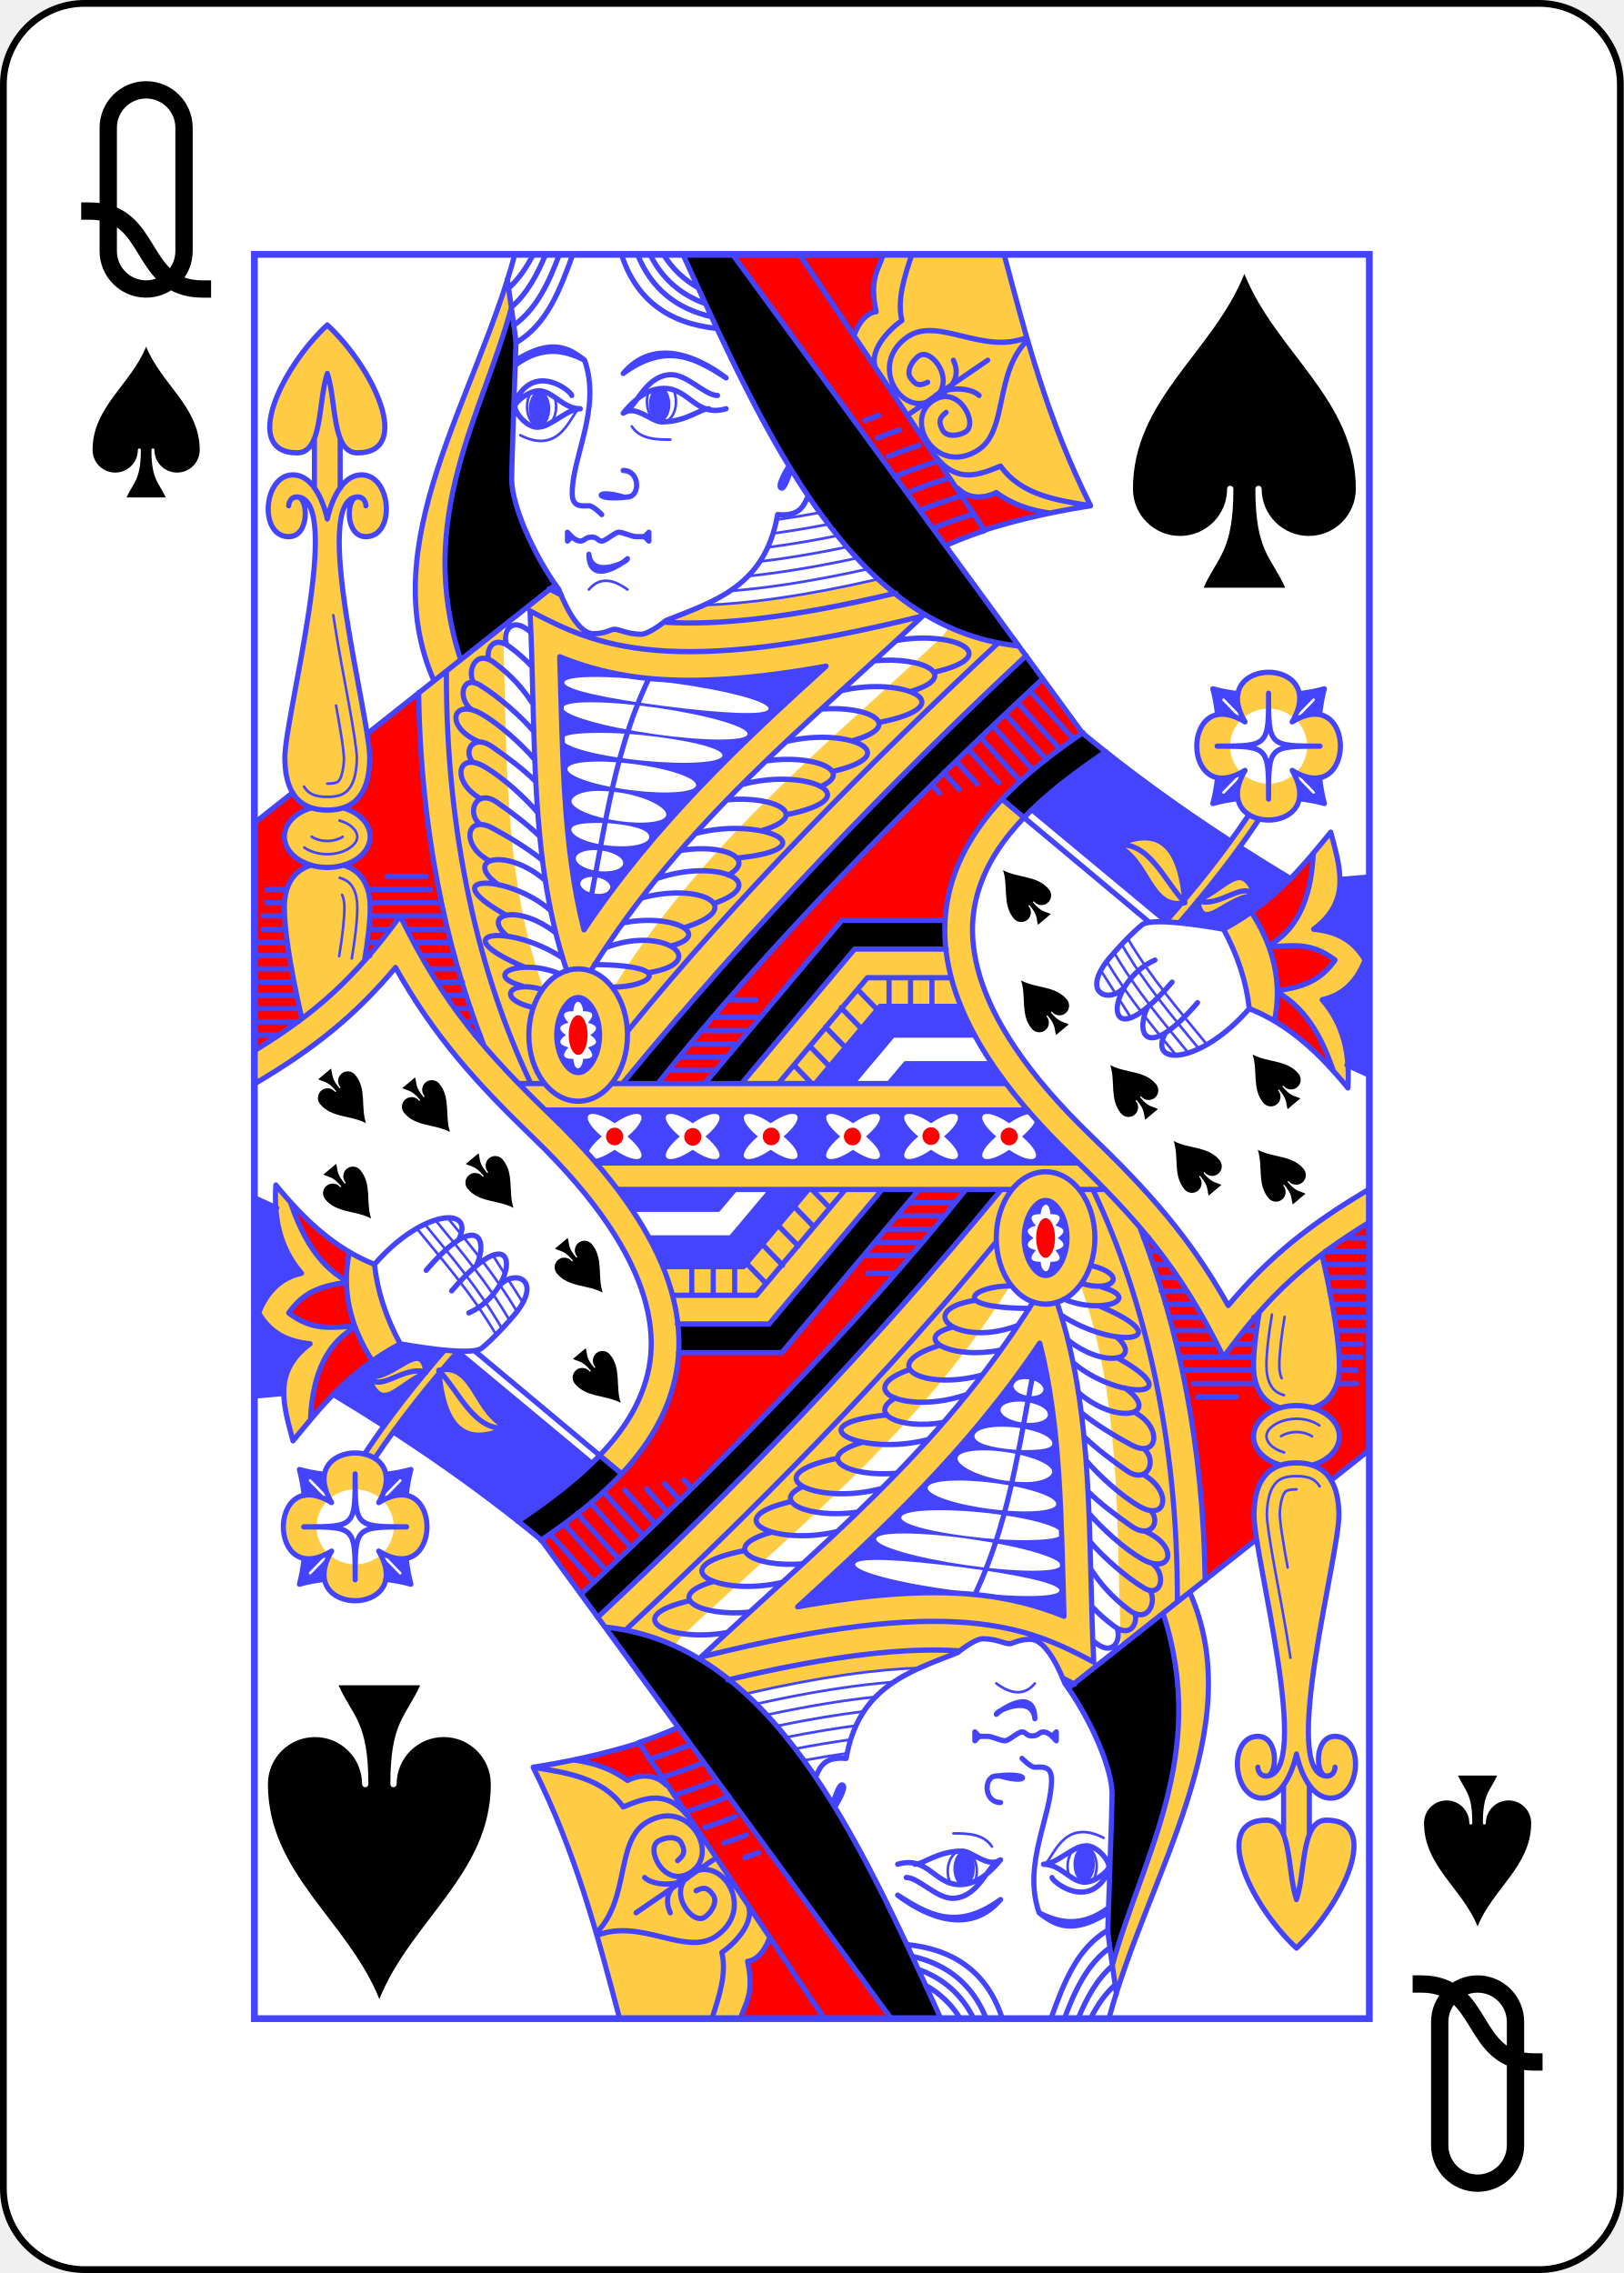
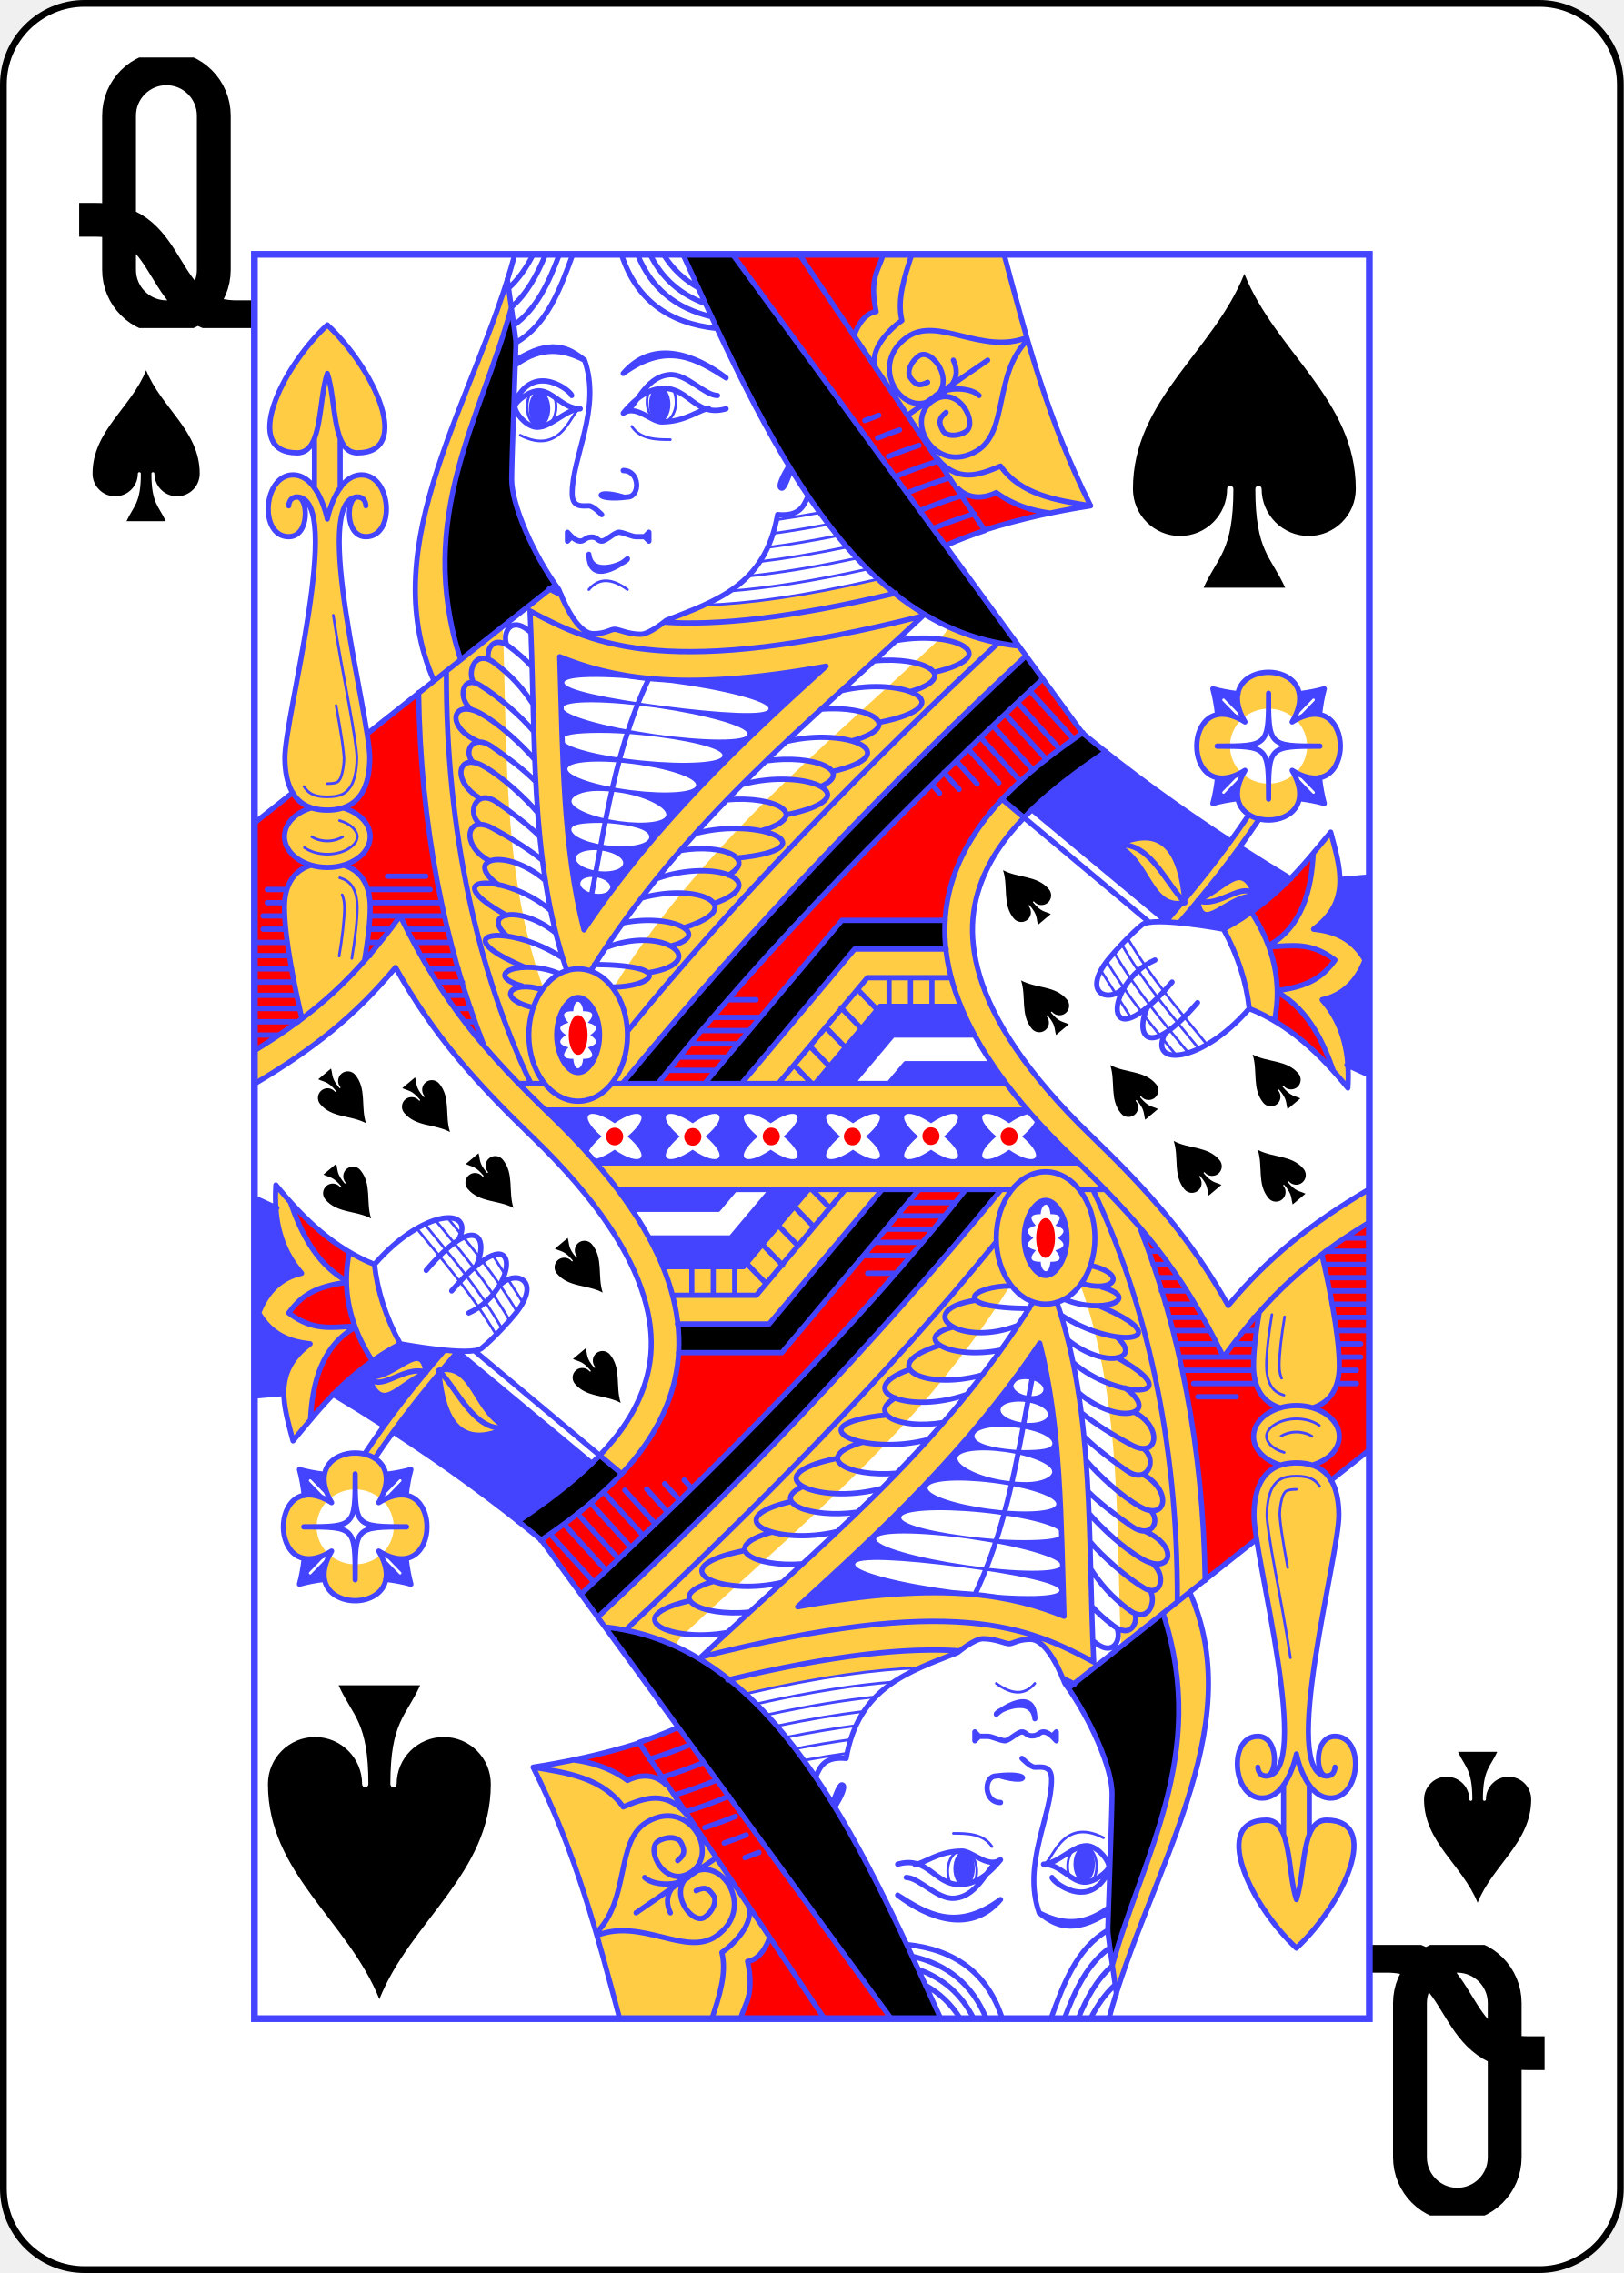
<svg xmlns="http://www.w3.org/2000/svg" xmlns:xlink="http://www.w3.org/1999/xlink" class="card" face="QS" height="3.5in" preserveAspectRatio="none" viewBox="-120 -168 240 336" width="2.5in">
  <defs>
    <symbol id="VSQ" viewBox="-500 -500 1000 1000" preserveAspectRatio="xMinYMid">
-       <path d="M-260 100C40 100 -40 460 260 460M-175 0L-175 -285A175 175 0 0 1 175 -285L175 285A175 175 0 0 1 -175 285Z" stroke="black" stroke-width="80" stroke-linecap="square" stroke-miterlimit="1.5" fill="none" />
+       <path d="M-260 100C40 100 -40 460 260 460M-175 0L-175 -285A175 175 0 0 1 175 -285L175 285A175 175 0 0 1 -175 285Z" stroke="black" stroke-width="125" stroke-linecap="square" stroke-miterlimit="1.5" fill="none" />
    </symbol>
    <symbol id="SSQ" viewBox="-600 -600 1200 1200" preserveAspectRatio="xMinYMid">
      <path d="M0 -500C100 -250 355 -100 355 185A150 150 0 0 1 55 185A10 10 0 0 0 35 185C35 385 85 400 130 500L-130 500C-85 400 -35 385 -35 185A10 10 0 0 0 -55 185A150 150 0 0 1 -355 185C-355 -100 -100 -250 0 -500Z" fill="black" />
    </symbol>
    <symbol id="SQ6" preserveAspectRatio="none" viewBox="0 0 1300 2000">
      <path stroke="#44F" stroke-linecap="round" stroke-linejoin="round" stroke-width="3" fill="none" d="M986.603,811.202l17.525,26.837m3.576,5.477 14.288,21.88M993.49,800.868c12.595,20.813 26.365,39.794 40.672,57.94m3.681,4.637c6.057,7.579 12.2,15.026 18.38,22.414m3.579,4.268c4.936,5.872 9.889,11.716 14.837,17.57M1002.289,791.277c25.655,42.892 56.331,77.957 86.527,113.771M1011.321,782.244c26.598,44.899 58.724,81.183 90.152,118.553M1018.211,775.405C1045.438,820.52 1078.197,857.015 1110,895M91.99,409.09c5.346,34.4 12.365,69.897 17.979,99.543 5.614,29.646 9.608,54.847 9.523,62.492 -0.145,13.187 -2.604,25.095 -7.352,32.221C107.393,610.471 101.334,615 85,615 68.666,615 62.607,610.471 57.859,603.346M95.23,511.424c2.783,14.698 5.162,28.283 6.813,38.99 1.65,10.708 2.461,19.517 2.449,20.547 -0.126,11.422 -3.037,21.371 -4.834,24.068 -1.554,2.333 -1.961,2.671 -3.316,3.332C94.986,599.022 91.781,600 85,600M99.244,641.859C113.484,645.758 120,654.053 120,660c0,3.875 -2.134,8.183 -8.246,12.461C105.642,676.739 95.97,680 85,680 74.03,680 64.358,676.739 58.246,672.461M99.477,706.764c8.836,2.486 12.848,6.436 15.93,11.998C118.488,724.324 120,732.046 120,740c0,15.201 -2.706,36.775 -6.41,58.111M102.949,660.283C99.903,662.338 92.86,665 85,665c-7.997,0 -15.198,-2.76 -18.152,-4.828M102.285,726.031C103.523,728.265 105,733.947 105,740c0,13.42 -2.566,34.674 -6.189,55.545M726.76,368.279C639.854,387.672 574.693,396.008 524.839,397.575M715.613,356.589C649.941,370.779 597.123,378.462 554.168,381.631M703.039,344.259c-49.768,10.383 -91.885,16.912 -127.756,20.523M690.788,331.769c-38.303,7.698 -71.908,13.042 -101.508,16.491M680.138,318.872c-30.036,5.827 -57.089,10.165 -81.515,13.253M670.205,305.766c-23.347,4.37 -44.834,7.816 -64.642,10.458M659.573,292.715c-18.048,3.239 -34.946,5.91 -50.783,8.073M390,380c11.945,-13.956 27.221,-12.698 45,0M440,195c10,15 30,15 45,15M310,205c50,25 60,-30 70,-30M350.02,162.055c1.143,3.178 1.786,6.766 1.786,10.564 0,13.036 -7.581,23.604 -16.933,23.604 -9.352,0 -16.933,-10.568 -16.933,-23.604 0,-5.798 1.5,-11.108 3.988,-15.217M488.558,153.607c1.908,3.82 3.026,8.463 3.026,13.47 0,13.036 -7.581,23.604 -16.933,23.604 -9.352,0 -16.933,-10.568 -16.933,-23.604 0,-4.033 0.725,-7.829 2.004,-11.149" />
      <use xlink:href="#SSQ" height="90" width="90" transform="translate(1188,935)scale(1,0.972)rotate(-40)translate(-45,-45)" />
      <use xlink:href="#SSQ" height="90" width="90" transform="translate(1194,1043)scale(1,0.972)rotate(-40)translate(-45,-45)" />
      <use xlink:href="#SSQ" height="90" width="90" transform="translate(1096,1033)scale(1,0.972)rotate(-40)translate(-45,-45)" />
      <use xlink:href="#SSQ" height="90" width="90" transform="translate(1022,947)scale(1,0.972)rotate(-40)translate(-45,-45)" />
      <use xlink:href="#SSQ" height="90" width="90" transform="translate(918,851)scale(1,0.972)rotate(-40)translate(-45,-45)" />
      <use xlink:href="#SSQ" height="90" width="90" transform="translate(897,726)scale(1,0.972)rotate(-40)translate(-45,-45)" />
    </symbol>
    <symbol id="SQ5" preserveAspectRatio="none" viewBox="0 0 1300 2000">
      <path stroke="#44F" stroke-linecap="round" stroke-linejoin="round" stroke-width="6" fill="none" d="M435,885A57.5,75 0 0 1 377.5,960 57.5,75 0 0 1 320,885 57.5,75 0 0 1 377.5,810 57.5,75 0 0 1 435,885v0M417.077,940H876.026M308.271,940h28.757M339.491,970H901.478M131.845,543.196 351.035,374.589M6.9310566e-5,644.615 44.832,610.129M1138.166,665.182C1077.993,627.183 1020.125,586.553 965.296,542.458M1208.58,707.907c-20.188,-11.785 -40.16,-23.815 -59.891,-36.121M557.518,-3.5577172e-4 965.446,542.578M1299.729,1059.765c-68.477,39.278 -116.733,76.573 -164.284,131.813 -44.949,-77.848 -93.918,-130.607 -160.209,-192.689 -76.06,-71.231 -114.274,-131.591 -129.371,-180.426 -15.097,-48.834 -8.908,-86.603 7.949,-120.969 28.317,-57.727 91.513,-102.355 139.07,-133.864M499.685,0.037C598.837,212.453 698.514,423.778 890.342,443.851M364.365,812.312C320.077,685.414 328.509,542.63 321.336,404.177c76.717,39.852 163.357,77.441 457.882,5.761C644.587,533.127 501.693,642.054 392.457,811.847M355.977,456.125c29.63,11.748 64.921,21.562 110.043,25.154 51.306,4.084 115.563,0.486 200.578,-14.406 -98.578,87.128 -198.392,177.482 -282.246,298.861 -24.965,-94.927 -24.797,-201.063 -28.375,-309.609v0M867.343,440.406C719.63,574.076 560.439,730.575 436.094,879.438M223.892,472.869c-0.823,183.169 37.986,343.482 98.116,466.271M191.498,496.713c2.086,150.922 30.405,286.392 75.553,398.739M429.507,939.468C578.783,763.04 746.552,593.77 899.911,454.841M470.355,940.012C595.553,787.076 764.145,621.017 918.956,481.379M525,940 685,755h120.419M567.926,940.05 699.861,787.5h106.789M611.465,939.39 714.723,820h97.264M654.392,939.439 729.584,852.5h93.897M697.397,939.399 744.445,885h95.046M740.075,939.736 759.307,917.5H860M906.392,629.423 1063.785,756.677M871.924,617.813 1043.244,757.011M459.619,481.348C414.869,573.513 406.452,669.627 385,765M303.656,-0.002C259.093,162.789 138.614,327.078 209.423,483.473M240.1,458.28C187.085,297.86 265.541,182.854 300.096,58.96M805.811,330.134c14.888,-6.445 30.422,-12.16 46.149,-17.214M0.097,902.739C71.866,860.067 117.037,820.617 170,750c50,100 99.857,155.164 176.979,227.389 281.561,263.684 94.151,409.611 -13.084,480.469M377.5,842.5c4.423,0 9.318,2.003 14.867,9.24C397.916,858.978 402.5,871.022 402.5,885c0,13.978 -4.584,26.022 -10.133,33.26C386.818,925.497 381.923,927.5 377.5,927.5c-4.423,0 -9.318,-2.003 -14.867,-9.24C357.084,911.022 352.5,898.978 352.5,885c0,-13.978 4.584,-26.022 10.133,-33.26C368.182,844.503 373.077,842.5 377.5,842.5v0M1130,765c16.819,30.213 26.654,60.208 30,90 47.231,18.324 82.887,51.837 115,90 2.342,-37.044 -4.297,-71.387 -30,-100 23.35,-4.999 40.003,-20.019 50,-45 -14.528,-24.402 -35.976,-32.699 -60,-35 44.875,-32.167 30.267,-71.339 20,-110 -32.963,38.744 -63.867,77.98 -125,110v0M1300,705.833l-34.324,2.86M1300,930.555l-26.171,-11.632M1192.727,836.426c37.699,20.42 54.567,59.519 65.28,89.01M1182.969,784.923c26.555,-0.869 48.454,-6.172 77.031,15.077 -14.637,19.516 -30.136,29.721 -67.201,34.643M1234.629,679.158c-1.994,40.389 -12.783,83.276 -52.204,104.577M1162.343,745.425c26.538,39.875 36.074,80.877 26.979,123.434M1130,765c0,0 -82.168,-15 -95,-5 -12.832,10 -32.969,31.307 -40,40 -31.97,39.527 3.645,49.729 20,30M1050,800c-59.312,25.45 -64.226,120.615 20,25M1041.193,853.529c-14.944,32.294 0.758,60.301 58.5,-5.248M1062.185,882.591C1040.994,921.292 1103.755,918.144 1160,855M1063.252,755.8c33.572,-37.624 66.287,-76.827 96.446,-120.735M1078.458,757.687c32.493,-36.683 64.095,-75.006 93.255,-117.826M1085,735c-4.952,-58.002 -25.404,-90.068 -80,-65 38.526,16.691 38.617,74.158 80,65v0M1005,670c37.807,-6.254 56.14,40.797 80,65M1100,732.332c35,-15 50.673,-47.071 67.282,-5 -32.282,-2.084 -62.282,45 -67.282,5v0M1100.066,732.845c26.326,8.267 52.462,-23.905 67.216,-5.514M1155,585C1080,630 1080,485 1155,530c-45,-75 100,-75 55,0 75,-45 75,100 10e-5,55 45,75 -100,75 -55,10e-6v0M1242.5,557.5c-60,0 -60,0 -60,-60 0,60 0,60 -60,60 60,0 60,0 60,60 0,-60 0,-60 60,-60v0M1122.974,521.343c-1.248,-10.594 -3.073,-20.44 -5.474,-28.843 8.577,2.45 18.654,4.3 29.498,5.55M1146.755,616.978c-10.751,1.249 -20.742,3.09 -29.255,5.522 2.422,-8.479 4.258,-18.424 5.507,-29.126M1241.948,592.986c1.25,10.85 3.1,20.933 5.552,29.514 -8.414,-2.404 -18.273,-4.23 -28.883,-5.478M1218.576,497.983c10.625,-1.248 20.499,-3.076 28.924,-5.483 -2.415,8.453 -4.247,18.364 -5.495,29.029M357.959,386.261c-4.785,-2.306 -9.524,-4.688 -14.283,-7.126M748.069,383.939C622.451,413.088 538.889,420.538 479.792,417.078M355.99,456.129c29.627,11.745 64.914,21.559 110.029,25.15 51.303,4.084 115.556,0.486 200.564,-14.404C568.012,554 468.16,644.256 384.25,765.713 359.238,670.907 359.539,564.676 355.99,456.129v0M85,135c10.787,31.13 5,90 35,90 65,0 20,-95 -35,-145 -55,50 -100,145 -35,145 30,0 24.213,-58.87 35,-90v0M40,285c0,0 0,-10 10,-10 12.881,0 15,45 -10,45 -35,0 -30,-70 5,-70 30,0 40,50 40,50 0,0 10,-50 40,-50 35,0 40,70 5,70 -25,0 -22.881,-45 -10,-45 10,0 10,10 10,10M120,275c-55,2.668 15,250 14.491,296.289C134.168,600.673 125,630 85,630 45,630 35.832,600.673 35.509,571.289 35,525 105,277.668 50,275M70,264.984V208.333M100,265.189V208.744M103.206,627.393C121.818,632.488 135,645.167 135,660c0,19.33 -22.386,35 -50,35 -27.614,0 -50,-15.67 -50,-35 0,-14.83 13.177,-27.506 31.782,-32.604M65.931,692.476C41.675,699.577 35,720.74 35,740c0,36.244 13.136,96.133 20.364,126.343M128.369,800.677C132.147,778.914 135,756.89 135,740c0,-19.399 -6.772,-40.731 -31.462,-47.677M256.892,885h6.386M1.1417102e-4,885 28.737,885M245.572,870h11.901M2.5229169e-5,870 51.088,870M233.67,855h18.578M4.1609595e-5,855 52.54,855M222.93,840h24.093M7.6084636e-5,840 49.347,840M212.771,825h29.898M4.2336546e-5,825 46.444,825M203.192,810h34.543M4.0905762e-6,810 43.541,810M194.483,795h38.897M129.462,795h5.225M-3.8457096e-5,795 40.638,795M186.065,780h42.961M131.784,780h14.514M-3.1733115e-5,780 38.316,780M178.228,765h46.734M133.816,765h24.673M10,765H36.284M134.687,750h86.502M10,750H34.543M134.977,735h83.018M15,735H35.123M132.655,720H205M15,720H37.845M155,705h45M325,510c-11.823,-17.571 -24.455,-31.947 -45.421,-47.163 -21.678,-15.732 -32.015,9.636 -23.863,22.705M325,540c-13.684,-15.717 -40.727,-39.318 -62.257,-51.807 -20.397,-11.832 -26.523,15.099 -9.535,27.995M326.649,572.539c-13.684,-15.717 -40.423,-39.856 -62.257,-51.807 -33.042,-18.086 -43.839,14.159 -2.743,31.807M329.682,632.145c-13.684,-15.717 -40.423,-39.856 -62.257,-51.807 -30.812,-16.866 -37.656,16.866 -5.116,35.807M328.068,597.688c-13.861,-13.59 -33.316,-27.705 -50.773,-39.513 -22.074,-14.931 -34.105,4.474 -22.836,17.226M332.196,659.388c-13.77,-13.233 -32.62,-26.885 -49.583,-38.358 -24.045,-16.263 -36.173,12.272 -19.252,25.316M335.481,686.606C319.244,673.642 295.514,659.744 277.425,650.338c-31.27,-16.261 -36.887,20.479 -3.298,37.121M339.442,709.944C293.812,671.344 241.204,684.642 285,715M345.578,743.858c-49.783,-42.234 -140.14,-42.27 -51.454,5.5M359.154,797.427C296.308,757.356 217.415,767.986 315.257,808.088M356.152,815.716c-43.416,-18.163 -92.791,0.21 -43.971,13.658M335.796,833.551c-36.462,-11.384 -55.926,9.427 -11.424,20.211M323.637,467.387c-7.192,-7.586 -15.51,-14.892 -25.859,-22.401 -17.521,-12.715 -26.719,0.327 -25.123,12.489M322.159,428.227c-1.318,-1.002 -2.67,-2.006 -4.059,-3.014 -19.412,-14.087 -28.607,3.442 -24.227,16.361M351.502,769.347c-41.829,-32.623 -87.13,-22.987 -57.826,2.599M396.51,805.034c97.552,1.04 65.936,25.615 21.194,25.634M410.204,785.716c31.879,-11.92 60.58,-9.172 74.958,-1.629 16.817,8.823 14.04,24.205 -26.164,30.349M430.55,757.732c58.577,-11 103.695,13.949 55.485,26.189M451.623,729.604c67.421,-18.097 125.455,10.742 49.426,33.663M469.152,707.617c69.253,-23.471 135.427,4.475 67.152,28.145M497.035,675.734c50.502,-8.008 88.675,9.666 55.551,28.022M514.063,656.567c77.254,-19.945 157.955,17.262 48.763,27.753M550.915,618.31c57.176,-5.002 100.009,18.027 40.226,35.034M568.891,600.939c75.248,-19.798 151.842,14.609 51.224,34.336M596.84,574.156c55.645,-7.643 102.468,11.747 64.246,28.765M620.738,552.108c71.57,-16.516 140.665,14.62 53.46,34.064M660.734,515.57c57.115,-4.525 99.001,18.874 36.455,35.786M684.387,494.589c73.88,-16.895 144.864,16.899 43.681,36.081M722.796,460.826c57.765,-5.504 101.75,17.66 42.025,34.797M748.431,437.765c68.018,-11.92 127.591,17.439 43.802,36.027M645.552,273.862C640.452,285.479 635.593,297.26 610,295c-14.372,81.302 -73.773,98.388 -130,120 0,0 -19.419,15.646 -29.419,15.646C435.581,430.646 425,425 420,425c-5,0 -10,5 -25,5 -15,0 -30,-25 -40,-50 -30,-40 -55,-96.045 -55,-125 0,-20 5.003,-149.999 5,-155 -0.002,-3.089 -5.728,-42.446 -10.104,-72.074M622.933,240.321C616.616,250.552 609.194,264.742 615,265c2.734,0.121 6.97,-10.378 10.244,-19.906M904.16,494.814l50.564,54.175M889.99,508.204l48.735,52.216M875.348,521.087l48.019,51.449M861.637,534.968l46.154,49.451M847.017,547.875l45.963,49.246M832.833,561.25l35.288,37.809M818.663,574.639l24.026,25.742M803.865,587.356l17.842,19.116M790.064,601.14l8.928,9.566M482.759,925h55.419M495.895,910h55.008M508.21,895h55.829M521.346,880h55.419M534.483,865h55.419M552.956,845H585M790,820v32.5M765,820v32.5M740,820v32.5M703.268,833.268l22.578,22.578M684.089,854.089l23.399,23.399M665.936,875.936l22.783,22.783M648.194,898.194l22.578,22.578M629.22,919.22l20.731,20.731M791.296,310.755c15.63,-6.297 31.834,-11.835 48.115,-16.69M776.157,290.351c15.845,-6.355 32.273,-11.933 48.765,-16.813M760.822,270.486c16.181,-6.504 32.973,-12.196 49.824,-17.161M746.548,252.229c16.426,-6.796 33.542,-12.736 50.759,-17.91M739.121,229.174c11.718,-4.608 23.734,-8.797 35.842,-12.6M726.547,208.228c8.464,-3.276 17.075,-6.335 25.756,-9.191M711.686,188.339c5.395,-2.008 10.857,-3.949 16.37,-5.825M900.409,94.432C848.546,114.254 796.728,69.77 761.432,93.622 715,125 755,185 789.335,165.189 821.135,146.84 790,105 775,115c-9.303,6.202 -14.888,18.309 -10,25 6.18,8.459 10.489,9.628 20,5M901.467,97.133C861.761,135.456 879.347,201.012 842.741,222.521 794.423,250.91 757.503,188.968 790.171,166.514c30.256,-20.796 54.606,25.324 39.12,34.554 -9.604,5.724 -22.937,5.55 -26.869,-1.743 -4.972,-9.221 -4.172,-13.613 4.102,-20.203M765,180l90,-60M845,160c-10,-10 -45.467,-11.357 -55,5 22.008,-11.038 34.763,-24.757 25,-45M795,230c25,30 50,20 75,10 24.055,32.765 64.661,38.666 105,45M725,130C715,110 740,85 755,75 749.149,51.949 757.707,26.01 766.594,0.005M700,90c10,-25 25,-25 25,-25 -8.483,-38.172 3.289,-47.867 8.187,-64.931M427.964,0.018C445.065,51.748 483.313,78.4 539.319,83.994M446.671,0.044C462.631,38.844 492.036,61.7 533.14,70.683M461.245,0.016C475.225,27.447 496.929,45.719 525.584,55.748M476.996,0.108C487.38,16.454 500.998,28.964 517.636,37.894M371.264,0.044C356.344,40.197 340.918,80.075 304.697,100.286M355.609,0.044C343.343,31.804 329.139,61.846 302.671,80.299M339.571,0.021C329.734,23.196 317.891,44.53 299.715,59.884M325.157,0.084C317.465,14.722 308.277,27.965 296.268,38.544M305,120c41.102,-25.066 61.561,-14.287 80,0 20,55 -15,110 -14.419,151.676 0.216,15.477 11.727,13.449 19.419,13.324 4.999,-0.081 15,10 15,10M305,125c29.586,-20.976 55.476,-17.507 80,-5M430,245c20,0 20,30 5,30 -40,5 -40,-10 -5,0M365,315v10l5,-5 -5,-5v0M455,320l5,-5v10l-5,-5v0M370,320c0,0 5,5 10,5 5,0 5.244,-4.01 12.322,-4.485C400,320 400,325 405,325c5,0 15,-10 20,-10 5,0 15,5 20,5h10M390,340c3.07,28.452 45.614,8.689 45,5 -5,5 -44.772,31.851 -45,-5v0M430,135c51.536,-36.719 85.865,-16.182 120,5 -35.405,-25.982 -85,-45 -120,-5v0M540,160C525,160 503.53,134.615 483.614,136.451 453.799,139.2 445,175 430,180 447.935,158.592 463.794,151.781 478.07,151.935 507.274,152.251 515,185 550,175M430,180c15,-10 32.809,10.043 45.174,9.945C504.082,189.717 519.494,175 530,175M380,175c-20,0 -30.874,-19.165 -47.032,-20.29 -12.341,-0.86 -29.195,12.612 -29.195,17.612 0,7.071 11.237,20.708 22.743,23.258C342.908,199.214 362.812,175.349 380,175v0M305,165c22.643,-42.75 64.953,-9.492 65,-5M820,265c15,15 35,10 45,5 20.519,14.656 42.757,20.72 62.683,23.229M851.867 312.337C895.106 299.118 938.831 290.348 975 285C924.901 188.223 899.901 94.153 874.117 -0.002 M851.867,312.337C895.106,299.118 938.831,290.348 975,285 924.901,188.223 899.901,94.153 874.117,-0.002M851.013,311.998 635.367,-2.4089679e-4M927.653,293.265C907.757,290.72 885.519,284.656 865,270c-10,5 -30,10 -45,-5" />
    </symbol>
    <symbol id="SQ4" preserveAspectRatio="none" viewBox="0 0 1300 2000">
      <path fill="black" d="M499.674,0C598.831,212.426 698.516,423.784 891.078,444.248L557.508,0ZM299.898,59.855C265.541,182.854 187.085,297.86 240.1,458.279L349.875,372.945C322.205,333.641 300,282.29 300,255c0,-20 5.003,-149.999 5,-155 -10e-4,-2.004 -2.411,-19.274 -5.102,-40.145zM899.91,454.842C746.551,593.77 578.784,763.041 429.508,939.469l40.848,0.543C595.553,787.076 764.144,621.017 918.955,481.379Zm65.791,87.457c-28.872,19.187 -64.125,44.128 -93.979,75.523l25.551,20.043c30.23,-29.844 65.96,-54.59 95.6,-73.979 -9.281,-6.879 -18.471,-14.107 -27.172,-21.588zM685,755 525.102,939.883 570,940 699.861,787.5H806.65L805,755Z" />
    </symbol>
    <symbol id="SQ3" preserveAspectRatio="none" viewBox="0 0 1300 2000">
      <path fill="#44F" d="M472.5,150a12.5,20 0 0 0 -12.5,20 12.5,20 0 0 0 12.5,20 12.5,20 0 0 0 12.5,-20 12.5,20 0 0 0 -12.5,-20zm-140,5a12.5,20 0 0 0 -12.5,20 12.5,20 0 0 0 12.5,20 12.5,20 0 0 0 12.5,-20 12.5,20 0 0 0 -12.5,-20zm23.49,301.129c3.549,108.548 3.248,214.779 28.26,309.584 83.91,-121.457 183.762,-211.713 282.334,-298.838 -85.008,14.89 -149.262,18.489 -200.564,14.404 -45.115,-3.592 -80.402,-13.405 -110.029,-25.15zm42.926,22.922c22.576,0.103 52.528,2.344 83.498,6.246 65.746,8.284 118.153,21.659 117.055,29.873 -1.098,8.214 -56.309,5.079 -122.053,-3.205 -65.739,-8.284 -117.118,-18.579 -116.027,-26.793 0.534,-4.02 14.072,-6.229 37.527,-6.121zM1117.5,492.5c2.401,8.404 4.227,18.249 5.475,28.844v0.361c7.388,-1.364 16.465,0.084 27.232,5.623l-21.267,-21.268a1.5,1.5 0 0 1 1.045,-2.576 1.5,1.5 0 0 1 1.076,0.455l21.268,21.268c-5.529,-10.748 -6.981,-19.813 -5.629,-27.193 -10.729,-1.249 -20.702,-3.086 -29.199,-5.514zm130,0c-8.425,2.407 -18.299,4.234 -28.924,5.482h-0.279c1.361,7.386 -0.087,16.461 -5.623,27.223l21.266,-21.266a1.5,1.5 0 0 1 1.031,-0.453 1.5,1.5 0 0 1 1.09,2.574l-21.267,21.268c10.757,-5.534 19.827,-6.984 27.211,-5.627v-0.172c1.249,-10.665 3.081,-20.576 5.496,-29.029zm-853.6,15.258c20.384,0.103 47.429,2.344 75.393,6.246 59.364,8.284 106.684,21.659 105.691,29.873 -0.993,8.214 -49.917,8.157 -109.277,-0.127 -59.364,-8.284 -106.684,-21.659 -105.691,-29.873 0.486,-4.019 12.709,-6.227 33.885,-6.119zm7.695,34.68c15.094,-0.075 32.615,0.814 50.479,2.562 51.501,5.041 94.008,14.752 93.676,23.004 -0.329,8.252 -42.347,10.855 -93.85,5.814C400.399,568.778 358.918,558.002 359.25,549.75c0.203,-5.087 15.52,-7.179 42.346,-7.312zm590.814,21.094c-26.288,17.831 -58.004,39.716 -85.844,65.822L1063.252,755.799c5.929,-6.645 11.831,-13.341 17.697,-20.102C1043.571,740.317 1042.225,686.128 1005,670c53.451,-24.542 74.165,5.695 79.658,61.402 18.288,-21.222 36.203,-43.132 53.461,-66.25 -50.496,-31.89 -99.368,-65.632 -145.709,-101.621zm92.248,167.871c-1.235,1.434 -2.47,2.867 -3.709,4.295 1.306,-0.161 2.653,-0.388 4.051,-0.697 -0.104,-1.216 -0.224,-2.404 -0.342,-3.598zm-21.406,24.396 1.324,1.023C1092.824,758.22 1130,765 1130,765c33.235,-17.408 57.528,-36.95 78.082,-57.385 -19.956,-11.655 -39.702,-23.553 -59.211,-35.719 -15.553,20.888 -31.646,40.782 -48.066,60.072 34.429,-15.142 49.998,-46.38 66.478,-4.637 -32.143,-2.075 -62.02,44.581 -67.213,5.5 -7.149,8.386 -14.356,16.663 -21.611,24.854zM399.885,574.988c12.139,-0.075 26.23,0.814 40.598,2.562 41.421,5.041 74.783,15.817 74.516,24.068 -0.265,8.252 -34.059,10.855 -75.48,5.814 -41.421,-5.041 -74.783,-15.817 -74.516,-24.068 0.164,-5.087 13.308,-8.243 34.883,-8.377zm814.908,12.684 21.267,21.268a1.5,1.5 0 1 1 -2.121,2.121l-21.266,-21.266c5.537,10.764 6.984,19.84 5.621,27.227h0.322c10.609,1.248 20.468,3.074 28.883,5.479 -2.428,-8.497 -4.263,-18.47 -5.512,-29.199 -7.381,1.352 -16.447,-0.099 -27.195,-5.629zm-64.588,0.002c-10.75,5.53 -19.816,6.98 -27.197,5.627v0.072c-1.249,10.702 -3.085,20.648 -5.508,29.127 8.498,-2.428 18.47,-4.265 29.199,-5.514 -1.352,-7.38 0.1,-16.446 5.629,-27.193l-21.268,21.268a1.5,1.5 0 1 1 -2.121,-2.121zM399.951,608.221c7.756,-0.014 16.339,0.596 25.049,1.779 30.51,4.147 55.198,16.746 55.244,25 0.049,8.255 -24.648,11.585 -55.16,7.438 -30.51,-4.147 -55.282,-14.199 -55.328,-22.453 -0.032,-5.623 11.687,-11.731 30.195,-11.764zm2.941,36.283c3.928,-0.016 8.001,0.151 12.107,0.496 25.086,2.107 44.778,7.028 45.422,14.979 0.643,7.95 -19.171,12.686 -44.256,10.578 -25.086,-2.107 -45.944,-10.261 -46.588,-18.211 -0.523,-6.467 13.793,-7.764 33.314,-7.842zm-6.371,30.781c1.538,10e-4 3.102,0.061 4.674,0.18 15.244,1.152 28.128,7.433 28.779,14.027 0.652,6.595 -11.178,11.008 -26.422,9.855 -15.244,-1.152 -28.128,-7.433 -28.779,-14.027 -0.573,-5.812 8.608,-10.048 21.748,-10.035zm-2.721,30.471c0.975,0.002 1.966,0.05 2.963,0.145 9.661,0.914 17.828,5.899 18.242,11.133 0.413,5.235 -7.086,8.737 -16.748,7.822 -9.661,-0.914 -17.828,-5.899 -18.242,-11.133 -0.364,-4.614 5.455,-7.977 13.785,-7.967zm906.199,0.078 -34.277,2.855c0.225,20.003 -6.783,39.153 -30.719,56.311 24.024,2.301 45.472,10.598 60,35 -9.997,24.981 -26.65,40.001 -50,45 19.682,21.91 28.177,47.183 30.029,74.453l0.01,0.008 24.957,11.094zm-167.266,64.205c0.237,0.446 0.471,0.893 0.705,1.34 -0.234,-0.446 -0.468,-0.893 -0.705,-1.34zm3.041,5.883c0.083,0.166 0.171,0.332 0.254,0.498 -0.083,-0.166 -0.171,-0.332 -0.254,-0.498zm2.676,5.484c0.215,0.453 0.425,0.905 0.637,1.357 -0.212,-0.452 -0.422,-0.905 -0.637,-1.357zm2.455,5.324c0.179,0.4 0.364,0.801 0.541,1.201 -0.177,-0.4 -0.361,-0.801 -0.541,-1.201zm2.596,5.984c0.21,0.502 0.413,1.004 0.619,1.506 -0.206,-0.502 -0.409,-1.004 -0.619,-1.506zm2.07,5.117c0.198,0.503 0.4,1.005 0.594,1.508 -0.194,-0.503 -0.396,-1.005 -0.594,-1.508zm2.342,6.188c0.192,0.531 0.376,1.061 0.564,1.592 -0.188,-0.531 -0.372,-1.061 -0.564,-1.592zm1.732,4.965c0.204,0.605 0.411,1.21 0.609,1.814 -0.199,-0.605 -0.405,-1.21 -0.609,-1.814zm2.027,6.266c0.185,0.602 0.358,1.203 0.537,1.805 -0.179,-0.601 -0.352,-1.203 -0.537,-1.805zm1.469,5.01c0.18,0.638 0.359,1.276 0.533,1.914 -0.174,-0.638 -0.353,-1.276 -0.533,-1.914zM377.5,842.5c-4.423,0 -9.318,2.003 -14.867,9.24C357.084,858.978 352.5,871.022 352.5,885c0,13.978 4.584,26.022 10.133,33.26 5.549,7.238 10.444,9.24 14.867,9.24 4.423,0 9.318,-2.003 14.867,-9.24C397.916,911.022 402.5,898.978 402.5,885c0,-13.978 -4.584,-26.022 -10.133,-33.26C386.818,844.503 381.923,842.5 377.5,842.5Zm-0.273,4.795c2.956,0.088 5.949,5.08 5.949,10.705 10.931,-0.111 14.677,3.311 5.676,13 13.697,3.744 10.645,8.7 2.838,14 7.808,5.3 10.86,10.256 -2.838,14 9.002,9.689 5.255,13.111 -5.676,13 0,10 -9.46,18 -11.352,0 -10.931,0.111 -14.677,-3.311 -5.676,-13 -13.697,-3.744 -10.645,-8.7 -2.838,-14 -7.808,-5.3 -10.86,-10.256 2.838,-14 -9.002,-9.689 -5.255,-13.111 5.676,-13 0.828,-7.875 3.103,-10.773 5.402,-10.705zm352.357,5.205 -75.191,86.939 43.004,-0.041L744.445,885H840l-15,-32.5zm29.723,65 -19.23,22.236L876.25,939.955 860,917.5Zm-104.135,52.42 -315.76,0.18c2.44,2.479 4.988,4.874 7.566,7.289 15.37,14.394 29.321,28.433 41.91,42.127 1.07,-4.444 6.05,-11.131 16.111,-19.516 -30,-25 -15,-35 15,-15 30,-20 45,-10 15,15 30,25 15,35 -15,15 -11.069,7.379 -20.085,10.664 -25.562,10.629 1.311,1.463 2.628,2.926 3.906,4.381l256.418,-0.133zm-170.012,4.445C490.609,974.219 499.75,977.5 511,985c30,-20 45,-10 15,15 30,25 15,35 -15,15 -30,20 -45,10 -15,-15 -18.75,-15.625 -19.922,-25.391 -10.84,-25.635zm91,0C581.609,974.219 590.75,977.5 602,985c30,-20 45,-10 15,15 30,25 15,35 -15,15 -30,20 -45,10 -15,-15 -18.75,-15.625 -19.922,-25.391 -10.84,-25.635z" />
    </symbol>
    <symbol id="SQ2" preserveAspectRatio="none" viewBox="0 0 1300 2000">
      <path fill="red" d="M557.518,0 805.967,330.457 851.014,311.998 635.367,0Zm78.021,0 63.766,90.75C710,65 725,65 725,65 716.507,26.779 728.315,17.104 733.201,0ZM820,265 851.867,312.338C877.508,304.499 903.32,298.225 927.654,293.266 907.758,290.721 885.519,284.656 865,270c-10,5 -30,10 -45,-5zm99.127,216.287C764.145,621.016 595.553,787.076 470.355,940.012L525,940 685,755h120.418l-0.055,-0.412c6.374,-102.762 97.501,-170.658 160.412,-212.229zm-727.42,15.562 -59.861,46.348 -0.396,0.305c1.931,12.046 3.108,21.693 3.041,27.787 -0.259,23.595 -6.221,47.154 -30.277,55.812C121.818,632.489 135,645.167 135,660 129.282,676.588 118.028,686.751 104.152,691.959 128.228,699.269 135,720.601 135,740c0,16.89 -2.852,38.915 -6.16,60.219 -1.952,2.162 -3.909,4.293 -5.873,6.395C138.567,789.967 153.927,771.431 170,750 200.251,810.502 230.449,854.592 266.857,895.715 221.902,783.105 193.584,647.634 191.707,496.85ZM44.531,610.361 0,644.615V902.783C30.798,884.466 56.707,866.736 80.428,846.898 72.428,853.57 64.158,860.019 55.518,866.33 48.136,836.132 35,776.244 35,740 35,720.74 41.675,699.576 65.385,692.256 47.266,686.611 35,674.308 35,660 35,645.17 48.177,632.494 66.973,627.498 56.529,624.356 49.362,618.221 44.531,610.361Zm1190.098,68.797 -1.121,1.047c-20.054,23.043 -41.871,45.665 -71.744,65.723 27.117,39.371 36.653,80.374 27.744,123.129 25.439,14.765 47.233,33.87 67.875,55.842 -10.09,-28.954 -26.957,-68.052 -64.619,-89.363C1229.865,829.721 1245.363,819.516 1260,800c-28.578,-21.248 -50.476,-15.945 -77.303,-15.67 39.149,-21.896 49.937,-64.783 51.932,-105.172zM110.746,819.238c-0.789,0.786 -1.581,1.567 -2.373,2.346 0.792,-0.778 1.584,-1.56 2.373,-2.346zm-5.152,5.051c-0.768,0.743 -1.535,1.487 -2.307,2.223 0.771,-0.735 1.538,-1.48 2.307,-2.223zm-5.262,5.006c-2.077,1.946 -4.165,3.876 -6.273,5.779 2.104,-1.902 4.195,-3.831 6.273,-5.779zm-6.539,6.021c-1.468,1.323 -2.945,2.636 -4.43,3.939 1.482,-1.304 2.962,-2.615 4.43,-3.939zM377.5,862.5a11,22.5 0 0 0 -11,22.5 11,22.5 0 0 0 11,22.5 11,22.5 0 0 0 11,-22.5 11,22.5 0 0 0 -11,-22.5zm225.176,127.465a10,10 0 0 0 -10,10 10,10 0 0 0 10,10 10,10 0 0 0 10,-10 10,10 0 0 0 -10,-10zM420,990a10,10 0 0 0 -10,10 10,10 0 0 0 10,10 10,10 0 0 0 10,-10 10,10 0 0 0 -10,-10zm91.133,0.41a10,10 0 0 0 -10,10 10,10 0 0 0 10,10 10,10 0 0 0 10,-10 10,10 0 0 0 -10,-10z" />
    </symbol>
    <symbol id="SQ1" preserveAspectRatio="none" viewBox="0 0 1300 2000">
      <path fill="#FC4" d="M635.396,0 851.867,312.338C895.107,299.119 938.831,290.348 975,285 924.902,188.224 899.894,94.154 874.111,0ZM295.525,27.285C246.276,180.98 142.754,335.54 209.252,483.084l-17.434,13.449c1.765,151.101 30.085,286.572 74.541,398.609 18.126,21.287 38.562,42.116 61.479,64.115 3.611,3.467 7.285,6.963 11.338,10.619L901.479,970l-0.414,-0.52c-0.122,-0.138 -0.237,-0.274 -0.359,-0.412 15.277,17.283 32.651,35.126 52.316,53.543C1030.143,1094.837 1080,1150 1130,1250c52.982,-70.642 98.186,-110.097 170,-152.787v-37.602c-68.62,39.334 -116.942,76.655 -164.555,131.967 -44.949,-77.848 -93.918,-130.607 -160.209,-192.689 -76.06,-71.231 -114.274,-131.591 -129.371,-180.426 -15.097,-48.834 -8.908,-86.603 7.949,-120.969 28.317,-57.727 91.514,-102.355 139.07,-133.863l-26.779,-21.49C896.537,588.11 793.226,665.675 806.109,786.488L699.861,787.5 568.062,939.893 429.484,939.863C578.06,763.299 745.829,594.028 899.188,455.1l-9.568,-10.99c-28.867,-3.021 -55.644,-10.376 -80.518,-21.428 -1.776,4.173 -4.434,8.021 -7.943,11.234C665.116,558.396 525.47,665.166 419.789,829.432L392.457,811.848C501.693,642.055 644.587,533.127 779.219,409.938l17.514,6.863c-17.744,-8.987 -34.487,-19.892 -50.291,-32.484 -124.713,29.032 -208.275,36.481 -267.268,31.982 0,0 -19.316,14.605 -29.316,14.605 -15,0 -25.58,-5.645 -30.58,-5.645 -5,0 -10,5 -25,5 -15,0 -30,-25 -40,-50 -1.514,-2.019 -3.014,-4.079 -4.232,-5.793l-39.219,30.256 10.51,-0.545c7.172,138.453 -1.258,281.236 43.029,408.135l-27.418,17.666c-1.329,-2.131 -2.433,-4.456 -3.268,-6.957C288.229,692.789 295.294,552.704 289.598,421.1l-69.703,53.773 20.205,-16.594C187.085,297.86 265.54,182.855 300.096,58.961ZM85,80c-55,50 -100,145 -35,145 9.343,0 15.216,-5.71 19.6,-15.59l-0.055,54.807C63.117,255.8 55.219,250 45,250c-35,0 -40,70 -5,70 24.463,0 22.958,-43.082 10.812,-44.932 53.482,5.085 -15.809,250.164 -15.303,296.221 0.268,24.388 6.628,48.737 31.463,56.209C48.177,632.494 35,645.17 35,660 35,674.308 47.266,686.611 65.385,692.256 41.675,699.576 35,720.74 35,740 35,776.244 48.136,836.132 55.518,866.33 82.604,846.546 106.084,825.429 128.84,800.219 132.148,778.915 135,756.89 135,740 135,720.601 128.228,699.269 104.152,691.959 118.028,686.751 129.282,676.588 135,660c0,-14.833 -13.182,-27.511 -30.787,-32.898 24.057,-8.658 30.018,-32.217 30.277,-55.812C134.997,525.232 65.706,280.154 119.188,275.068 107.042,276.918 105.537,320 130,320c35,0 30,-70 -5,-70 -10.834,0 -19.06,6.522 -25.074,15.021L100.252,209.279C104.49,218.999 110.421,225 120,225 185,225 140,130 85,80Zm641.48,287.838c-86.625,19.835 -151.788,28.17 -200.805,29.242 -14.225,6.274 -30.072,11.922 -45.779,18.959 58.993,4.499 142.554,-2.951 267.197,-32.037 -7.753,-5.207 -14.389,-10.769 -20.613,-16.164zm-370.49,88.291c29.627,11.745 64.914,21.559 110.029,25.15 51.303,4.084 115.556,0.486 200.564,-14.404C568.012,554 468.16,644.256 384.25,765.713 359.238,670.907 359.539,564.676 355.99,456.129ZM1182.5,473.75c-24.04,0 -48.056,17.347 -29.859,52.023A45,42.5 0 0 1 1182.5,515a45,42.5 0 0 1 29.865,10.764C1230.552,491.094 1206.538,473.75 1182.5,473.75Zm-54.691,47.48c-45.248,0.775 -37.642,97.738 22.793,66.217A45,42.5 0 0 1 1137.5,557.5a45,42.5 0 0 1 13.111,-29.943c-8.689,-4.533 -16.298,-6.438 -22.803,-6.326zm109.383,0c-6.503,-0.111 -14.108,1.792 -22.793,6.322A45,42.5 0 0 1 1227.5,557.5a45,42.5 0 0 1 -13.109,29.943c60.443,31.534 68.05,-65.438 22.801,-66.213zm-24.83,67.994A45,42.5 0 0 1 1182.5,600 45,42.5 0 0 1 1152.635,589.236c-11.988,22.852 -5.631,38.17 6.973,45.959 -23.682,34.464 -48.941,66.026 -74.949,96.207C1079.165,675.695 1058.451,645.458 1005,670c37.225,16.128 38.571,70.317 75.949,65.697 -5.866,6.761 -11.768,13.457 -17.697,20.102l15.207,1.887c7.255,-8.191 14.462,-16.467 21.611,-24.854 5.193,39.081 35.07,-7.575 67.213,-5.5 -16.48,-41.743 -32.05,-10.505 -66.478,4.637 24.571,-28.866 48.407,-59.083 70.803,-91.955 26.568,6.128 61.741,-10.798 40.754,-50.789zM1255,655c-32.963,38.744 -63.867,77.98 -125,110 16.819,30.213 26.654,60.208 30,90 47.231,18.324 82.887,51.837 115,90 2.342,-37.044 -4.297,-71.387 -30,-100 23.35,-4.999 40.003,-20.019 50,-45 -14.528,-24.402 -35.976,-32.699 -60,-35 44.875,-32.167 30.267,-71.339 20,-110zM811.885,817.785c10.865,41.665 35.342,88.007 78.586,139.424 -4.923,-5.823 -9.663,-11.583 -14.221,-17.254l-286.463,-0.059 64.605,-0.457 75.191,-86.939 93.883,-0.34c-4.903,-11.907 -8.743,-23.391 -11.582,-34.375zM377.5,842.5c4.423,0 9.318,2.003 14.867,9.24C397.916,858.978 402.5,871.022 402.5,885c0,13.978 -4.584,26.022 -10.133,33.26C386.818,925.497 381.923,927.5 377.5,927.5c-4.423,0 -9.318,-2.003 -14.867,-9.24C357.084,911.022 352.5,898.978 352.5,885c0,-13.978 4.584,-26.022 10.133,-33.26C368.182,844.503 373.077,842.5 377.5,842.5Z" />
    </symbol>
    <rect id="XSQ" width="164.8" height="260.8" x="-82.4" y="-130.4" />
  </defs>
  <rect width="239" height="335" x="-119.5" y="-167.5" rx="12" ry="12" fill="white" stroke="black" />
  <use width="164.8" height="260.8" x="-82.4" y="-130.4" xlink:href="#SQ1" />
  <use transform="rotate(180)" width="164.8" height="260.8" x="-82.4" y="-130.4" xlink:href="#SQ1" />
  <use width="164.8" height="260.8" x="-82.4" y="-130.4" xlink:href="#SQ2" />
  <use transform="rotate(180)" width="164.8" height="260.8" x="-82.4" y="-130.4" xlink:href="#SQ2" />
  <use width="164.8" height="260.8" x="-82.4" y="-130.4" xlink:href="#SQ3" />
  <use transform="rotate(180)" width="164.8" height="260.8" x="-82.4" y="-130.4" xlink:href="#SQ3" />
  <use width="164.8" height="260.8" x="-82.4" y="-130.4" xlink:href="#SQ4" />
  <use transform="rotate(180)" width="164.8" height="260.8" x="-82.4" y="-130.4" xlink:href="#SQ4" />
  <use width="164.8" height="260.8" x="-82.4" y="-130.4" xlink:href="#SQ5" />
  <use transform="rotate(180)" width="164.8" height="260.8" x="-82.4" y="-130.4" xlink:href="#SQ5" />
  <use width="164.8" height="260.8" x="-82.4" y="-130.4" xlink:href="#SQ6" />
  <use transform="rotate(180)" width="164.8" height="260.8" x="-82.4" y="-130.4" xlink:href="#SQ6" />
-   <use xlink:href="#VSQ" height="32" width="32" x="-114.4" y="-156" />
-   <use xlink:href="#SSQ" height="26.769" width="26.769" x="-111.784" y="-119" />
+   <use xlink:href="#VSQ" height="40" width="40" x="-115.4" y="-159.5" />
+   <use xlink:href="#SSQ" height="26.769" width="26.769" x="-111.784" y="-115.5" />
  <use xlink:href="#SSQ" height="55.68" width="55.68" x="36.088" y="-132.16" />
  <g transform="rotate(180)">
-     <use xlink:href="#VSQ" height="32" width="32" x="-114.4" y="-156" />
-     <use xlink:href="#SSQ" height="26.769" width="26.769" x="-111.784" y="-119" />
+     <use xlink:href="#VSQ" height="40" width="40" x="-115.4" y="-159.5" />
+     <use xlink:href="#SSQ" height="26.769" width="26.769" x="-111.784" y="-115.5" />
    <use xlink:href="#SSQ" height="55.68" width="55.68" x="36.088" y="-132.16" />
  </g>
  <use xlink:href="#XSQ" stroke="#44F" fill="none" />
</svg>
